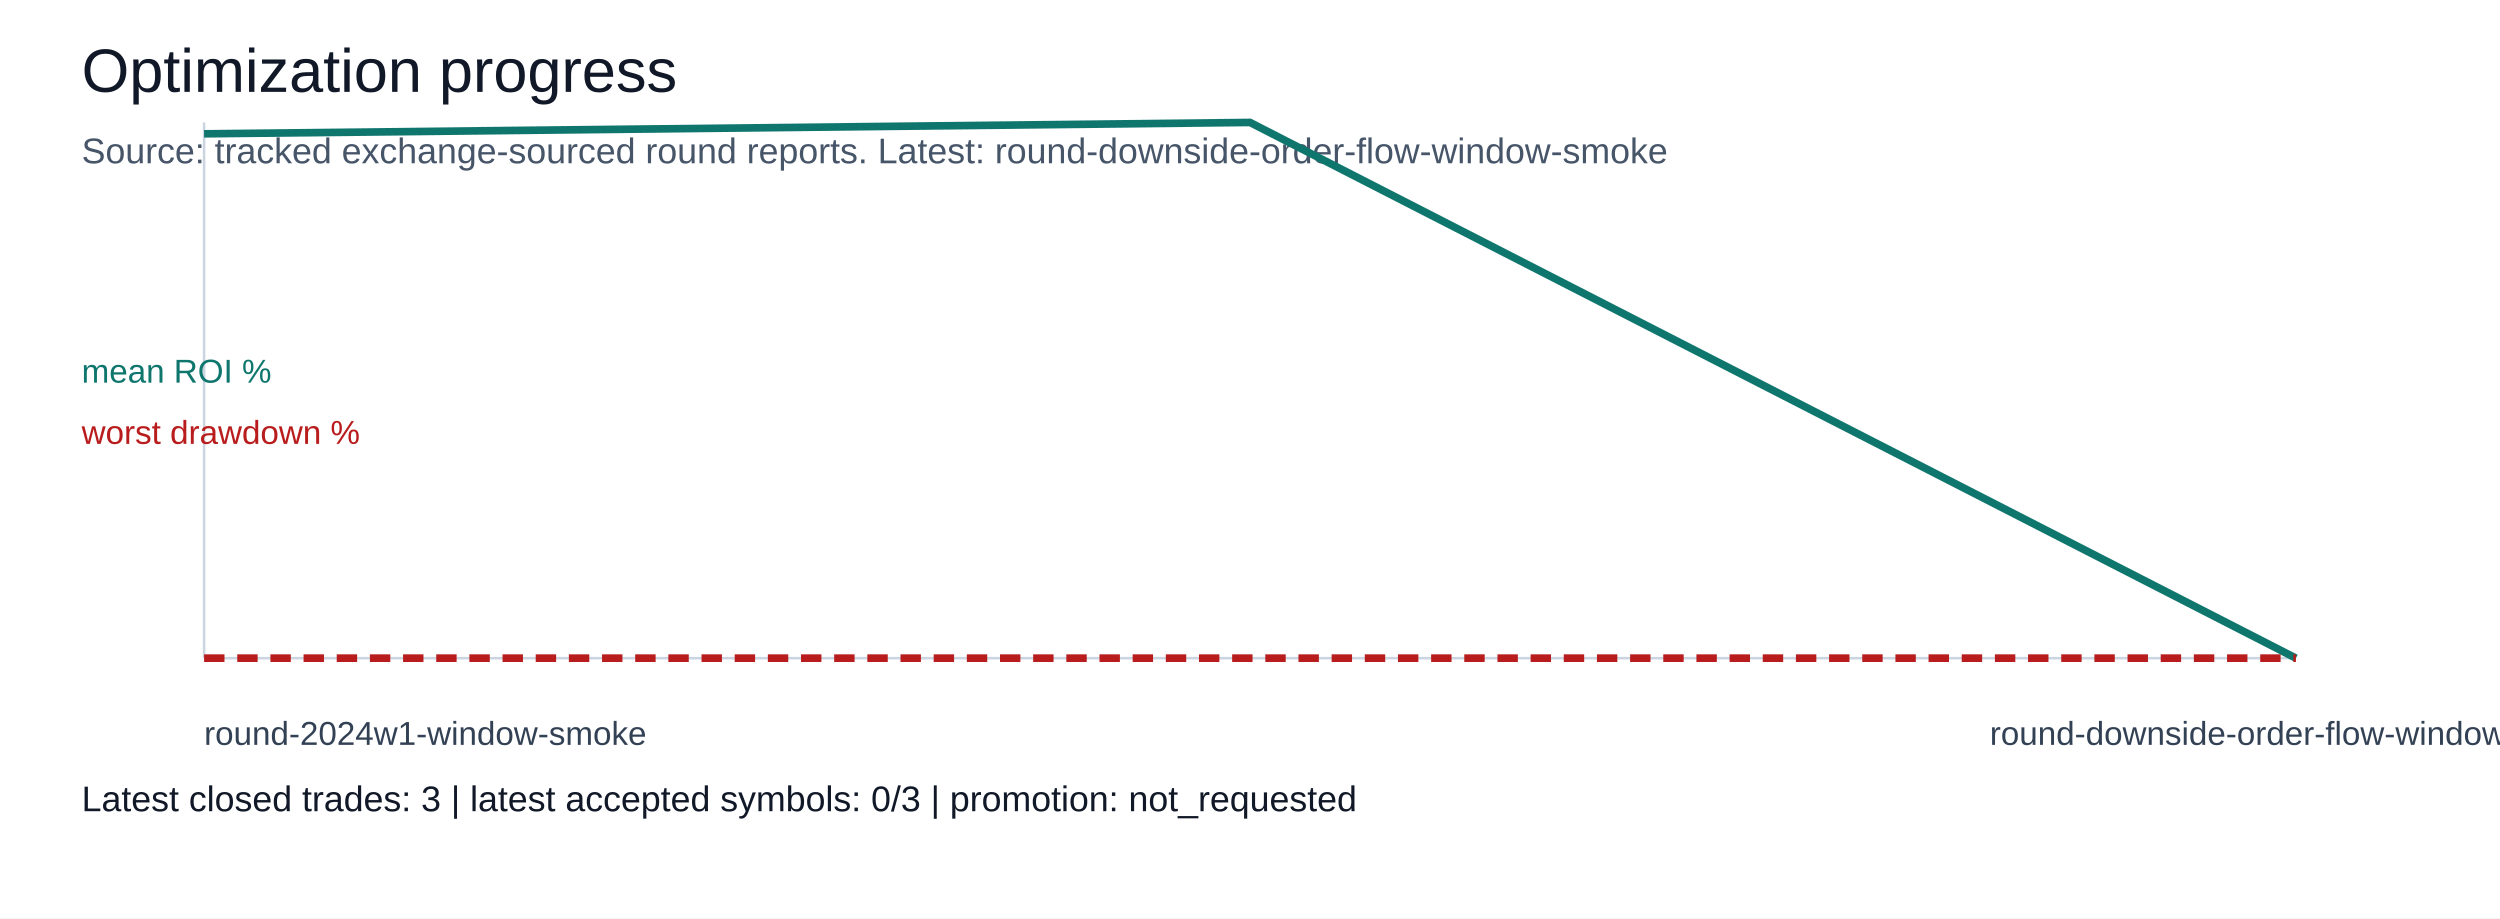
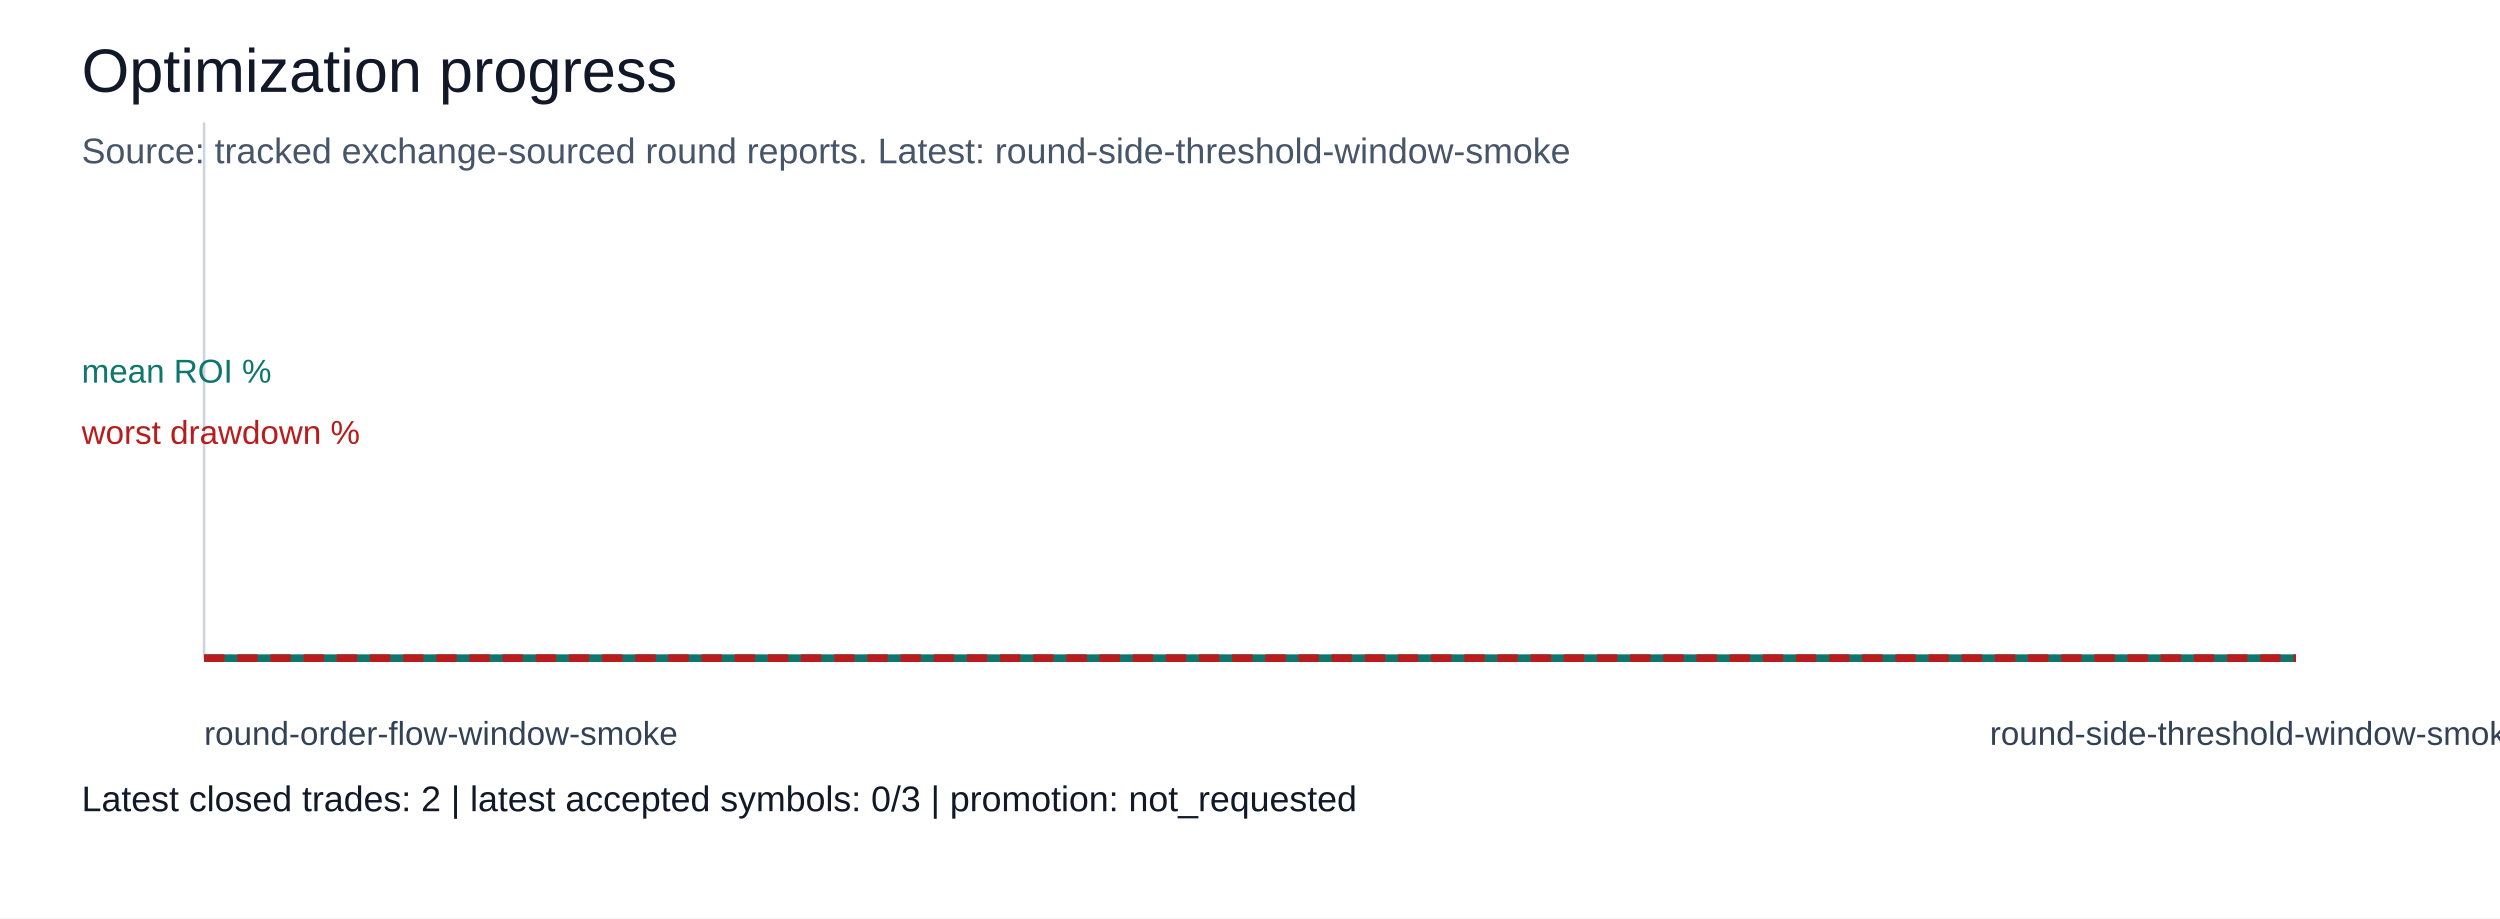
<svg xmlns="http://www.w3.org/2000/svg" width="980" height="360" viewBox="0 0 980 360">
  <rect width="980" height="360" fill="#ffffff" />
  <text x="32" y="36" font-family="Segoe UI, Arial, sans-serif" font-size="24" fill="#111827">Optimization progress</text>
-   <text x="32" y="64" font-family="Segoe UI, Arial, sans-serif" font-size="14" fill="#475569">Source: tracked exchange-sourced round reports. Latest: round-downside-order-flow-window-smoke</text>
+   <text x="32" y="64" font-family="Segoe UI, Arial, sans-serif" font-size="14" fill="#475569">Source: tracked exchange-sourced round reports. Latest: round-side-threshold-window-smoke</text>
  <line x1="80" y1="48" x2="80" y2="258" stroke="#cbd5e1" />
  <line x1="80" y1="258" x2="900" y2="258" stroke="#cbd5e1" />
-   <polyline points="80.00,52.45 490.00,48.00 900.00,258.00" fill="none" stroke="#0f766e" stroke-width="3" />
-   <polyline points="80.00,258.00 490.00,258.00 900.00,258.00" fill="none" stroke="#b91c1c" stroke-width="3" stroke-dasharray="8 5" />
+   <polyline points="80.00,258.00 900.00,258.00" fill="none" stroke="#0f766e" stroke-width="3" />
+   <polyline points="80.00,258.00 900.00,258.00" fill="none" stroke="#b91c1c" stroke-width="3" stroke-dasharray="8 5" />
  <text x="32" y="150" font-family="Segoe UI, Arial, sans-serif" font-size="13" fill="#0f766e">mean ROI %</text>
  <text x="32" y="174" font-family="Segoe UI, Arial, sans-serif" font-size="13" fill="#b91c1c">worst drawdown %</text>
-   <text x="80" y="292" font-family="Segoe UI, Arial, sans-serif" font-size="13" fill="#334155">round-2024w1-window-smoke</text>
-   <text x="780" y="292" font-family="Segoe UI, Arial, sans-serif" font-size="13" fill="#334155">round-downside-order-flow-window-smoke</text>
-   <text x="32" y="318" font-family="Segoe UI, Arial, sans-serif" font-size="14" fill="#111827">Latest closed trades: 3 | latest accepted symbols: 0/3 | promotion: not_requested</text>
+   <text x="80" y="292" font-family="Segoe UI, Arial, sans-serif" font-size="13" fill="#334155">round-order-flow-window-smoke</text>
+   <text x="780" y="292" font-family="Segoe UI, Arial, sans-serif" font-size="13" fill="#334155">round-side-threshold-window-smoke</text>
+   <text x="32" y="318" font-family="Segoe UI, Arial, sans-serif" font-size="14" fill="#111827">Latest closed trades: 2 | latest accepted symbols: 0/3 | promotion: not_requested</text>
</svg>
